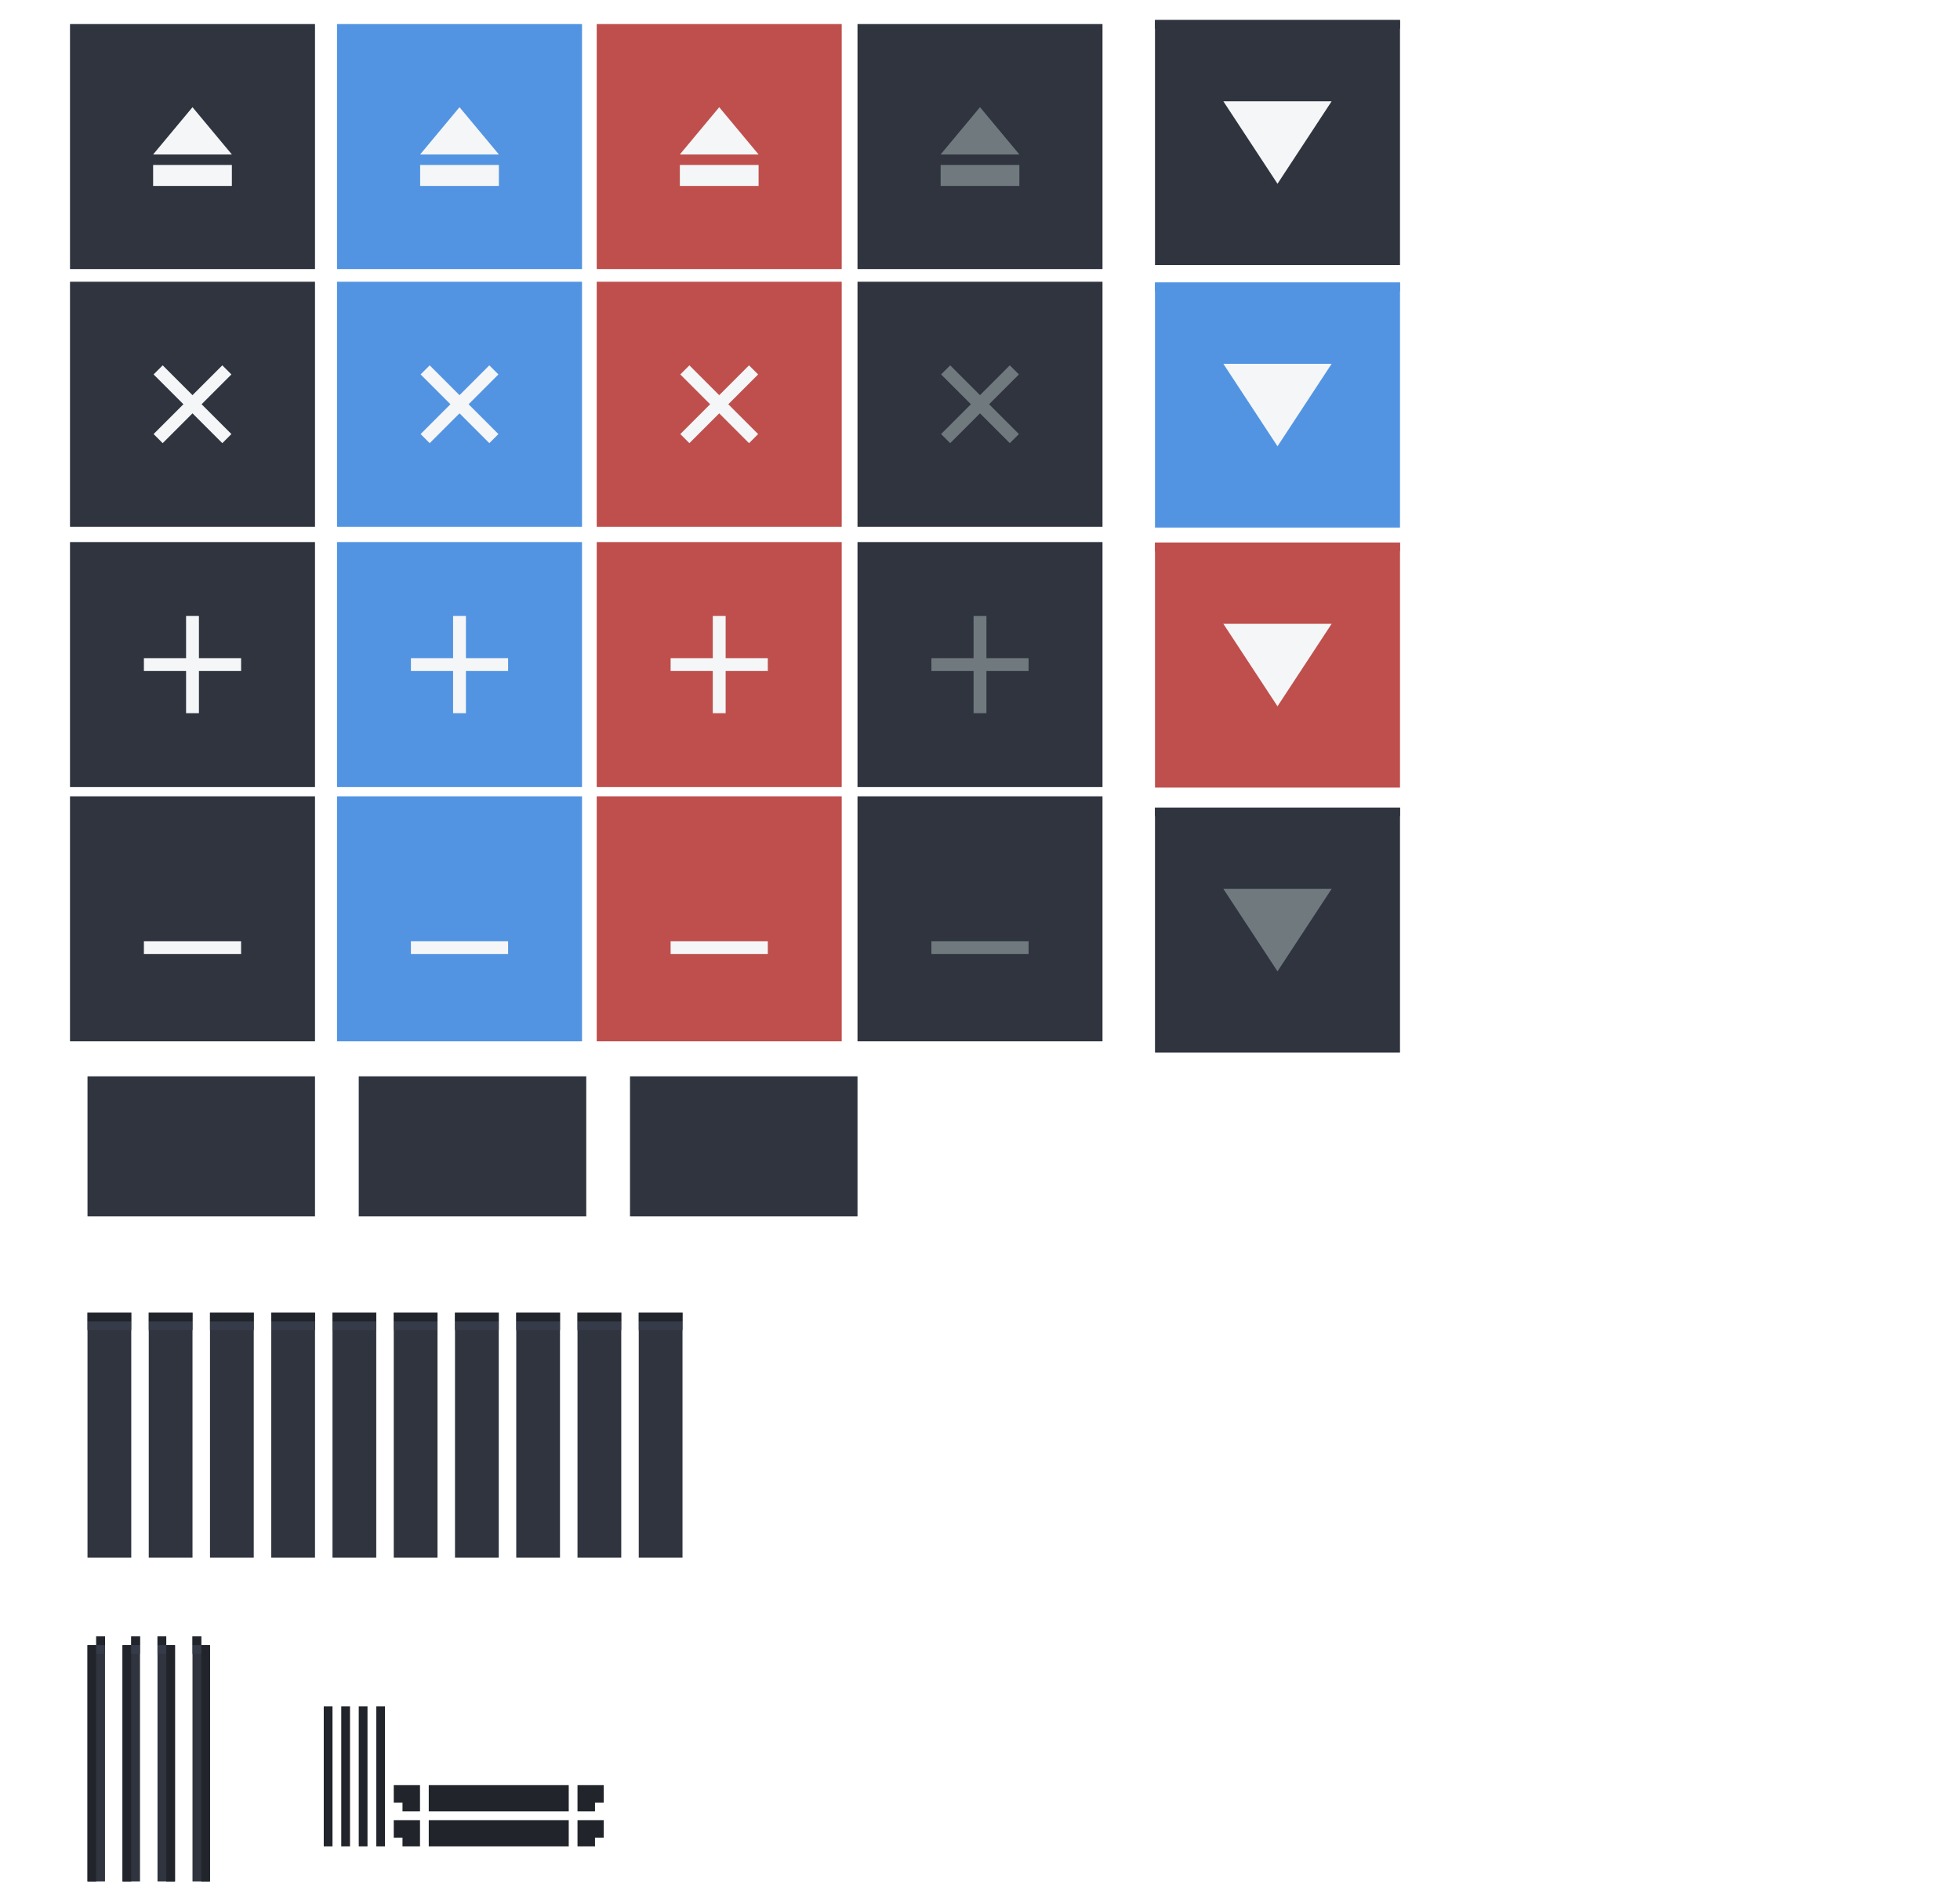
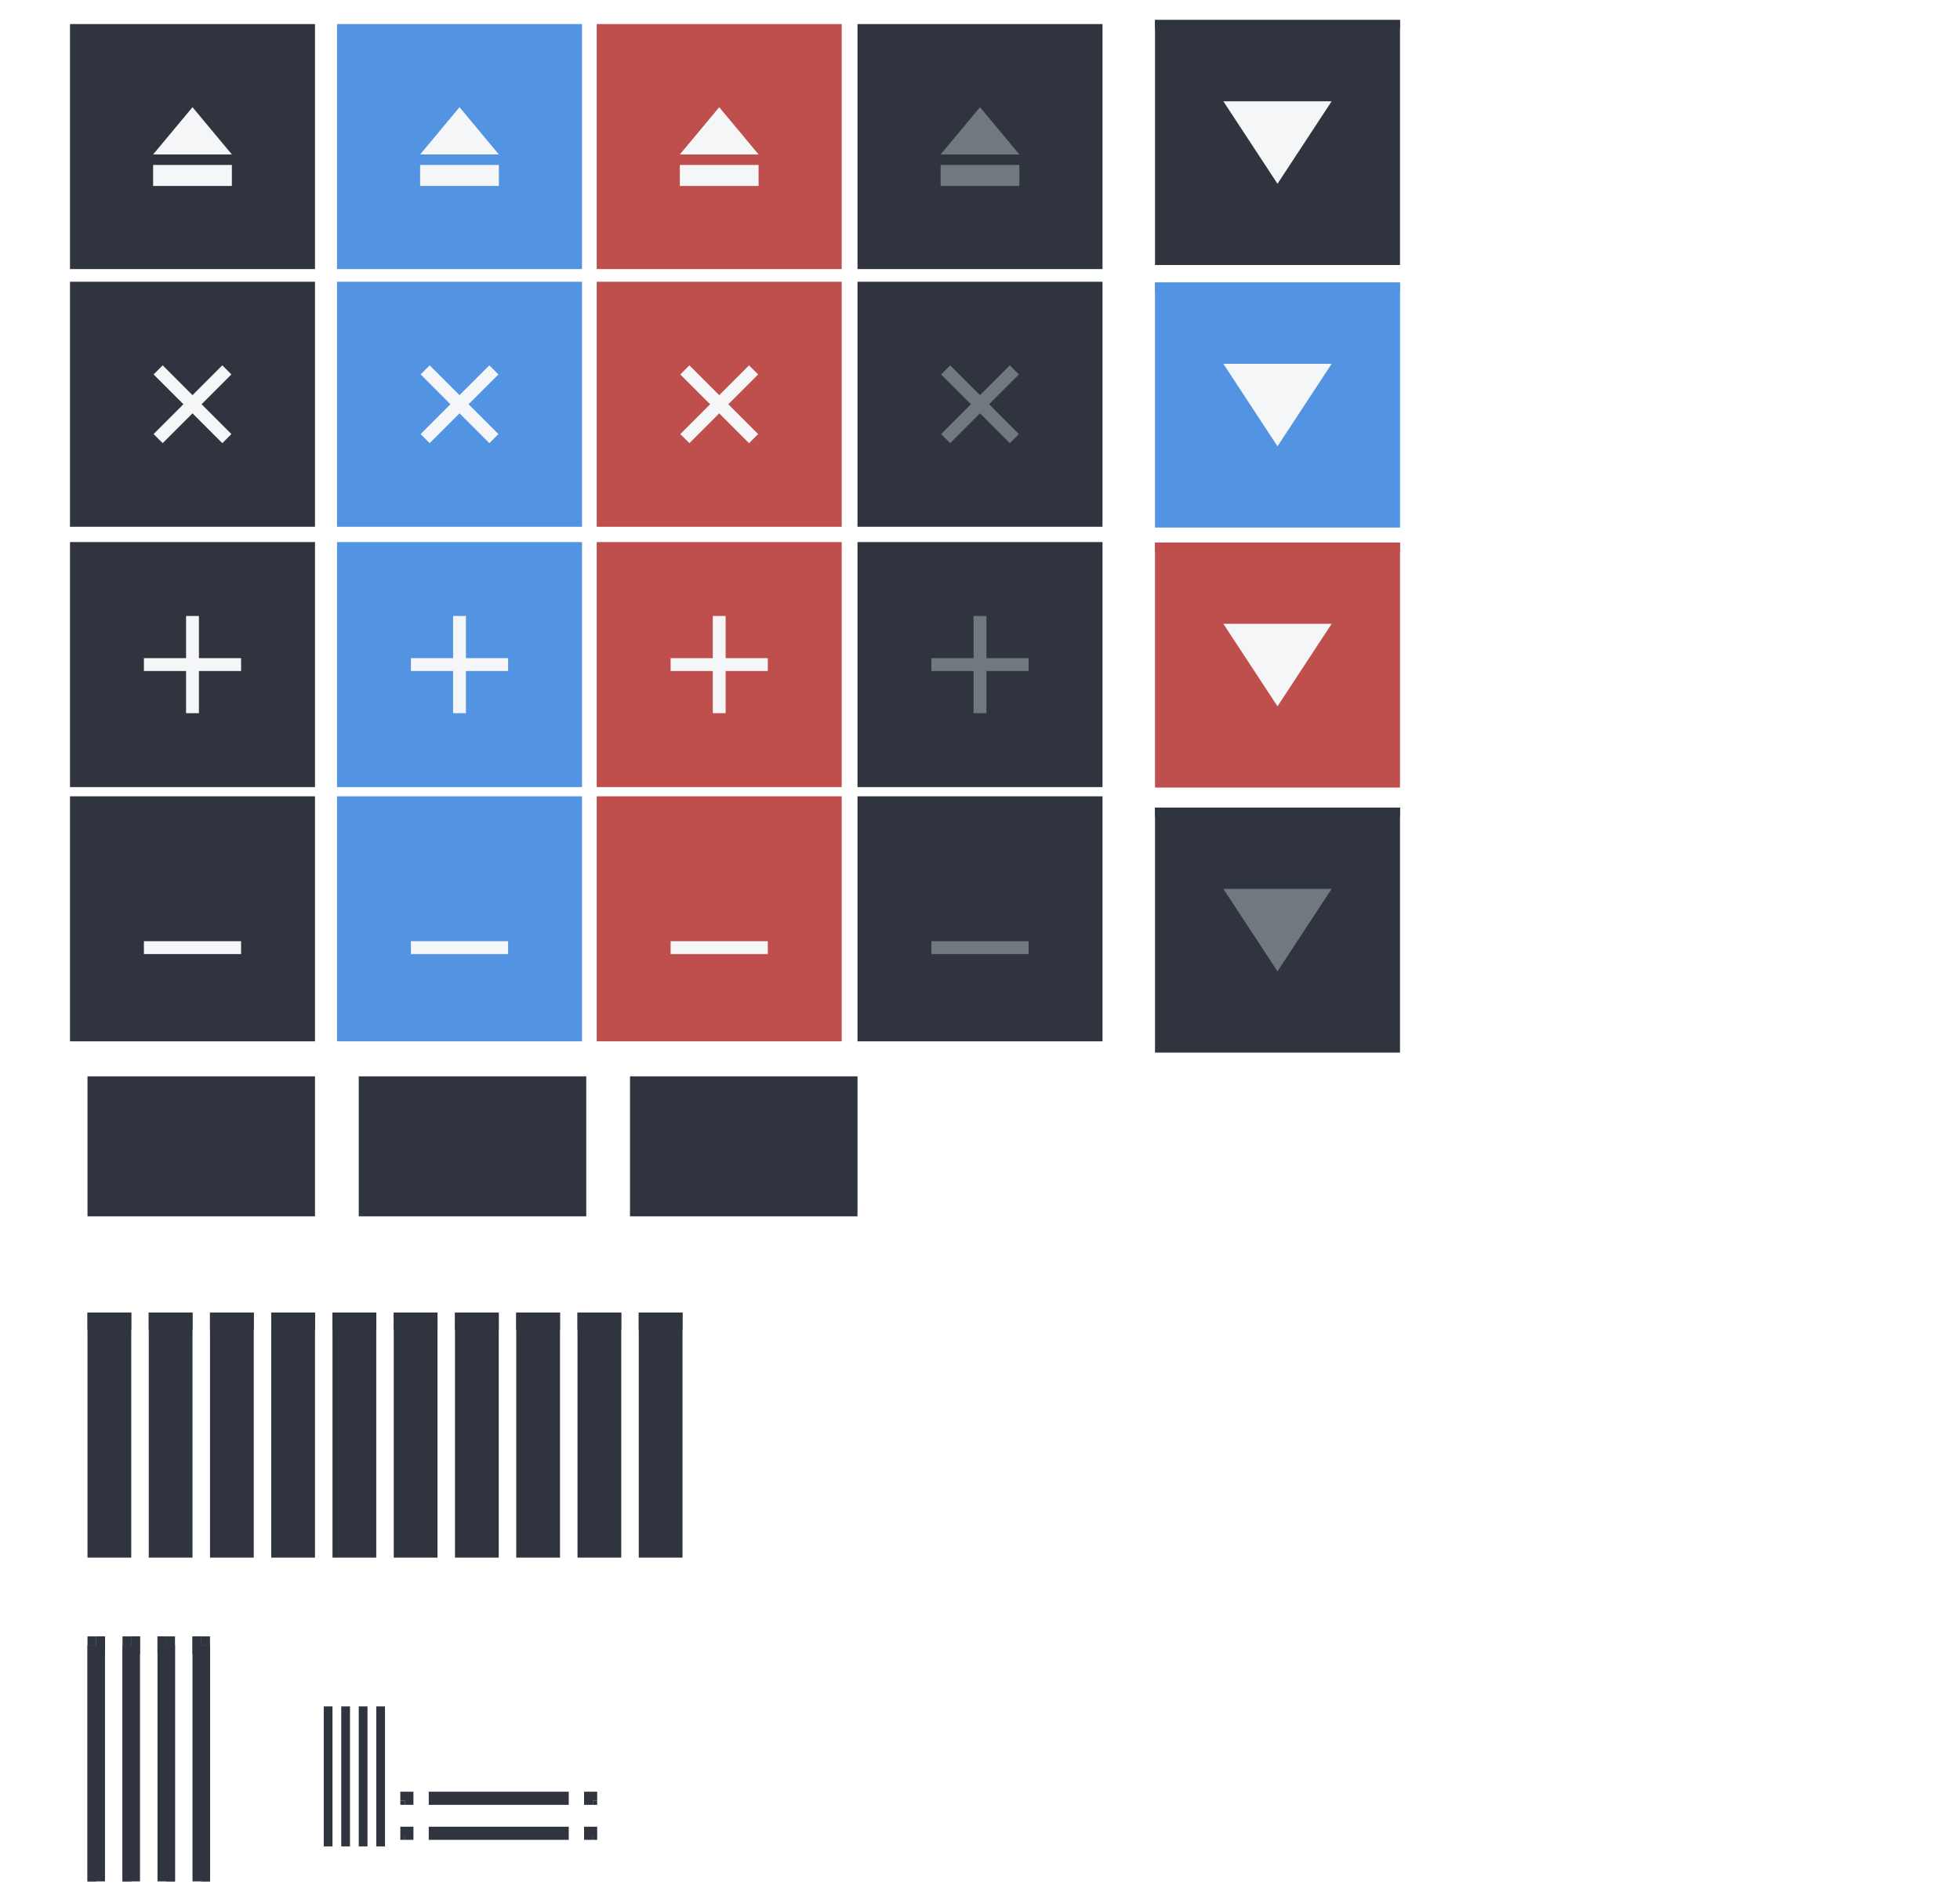
<svg xmlns="http://www.w3.org/2000/svg" xmlns:ns1="http://www.openswatchbook.org/uri/2009/osb" xmlns:xlink="http://www.w3.org/1999/xlink" width="224" height="217" viewBox="0 0 224 217" id="svg2" version="1.1">
  <defs id="defs4">
    <linearGradient id="selected_bg_color" ns1:paint="solid">
      <stop style="stop-color:#5294e2;stop-opacity:1;" offset="0" id="stop4421" />
    </linearGradient>
    <linearGradient id="selected_fg_color" ns1:paint="solid">
      <stop style="stop-color:#ffffffgit;stop-opacity:1;" offset="0" id="stop4416" />
    </linearGradient>
  </defs>
  <g id="layer1" transform="translate(5,-547.3622)">
    <rect style="opacity:1;fill:#2f343f;fill-opacity:1;stroke:none;stroke-width:1;stroke-linecap:butt;stroke-linejoin:round;stroke-miterlimit:4;stroke-dasharray:none;stroke-dashoffset:0;stroke-opacity:1" id="menu-active" width="26" height="16" x="5" y="670.362" />
    <g id="title-1-active" style="opacity:1" transform="matrix(0.1785714,0,0,1,4.107143,140)">
      <rect y="557.362" x="5" height="28" width="28" id="rect5535" style="opacity:1;fill:#2f343f;fill-opacity:1;stroke:none;stroke-width:1;stroke-linecap:butt;stroke-linejoin:round;stroke-miterlimit:4;stroke-dasharray:none;stroke-dashoffset:0;stroke-opacity:1" />
-       <rect y="558.362" x="5" height="1" width="28" id="rect5537" style="opacity:1;fill:#353b48;fill-opacity:1;stroke:none;stroke-width:1;stroke-linecap:butt;stroke-linejoin:round;stroke-miterlimit:4;stroke-dasharray:none;stroke-dashoffset:0;stroke-opacity:1" />
-       <rect y="557.362" x="5" height="1" width="28" id="rect5539" style="opacity:1;fill:#21252b;fill-opacity:1;stroke:none;stroke-width:1;stroke-linecap:butt;stroke-linejoin:round;stroke-miterlimit:4;stroke-dasharray:none;stroke-dashoffset:0;stroke-opacity:1" />
+       <rect y="558.362" x="5" height="1" width="28" id="rect5537" style="opacity:1;fill:#2f343f;fill-opacity:1;stroke:none;stroke-width:1;stroke-linecap:butt;stroke-linejoin:round;stroke-miterlimit:4;stroke-dasharray:none;stroke-dashoffset:0;stroke-opacity:1" />
+       <rect y="557.362" x="5" height="1" width="28" id="rect5539" style="opacity:1;fill:#2f343f;fill-opacity:1;stroke:none;stroke-width:1;stroke-linecap:butt;stroke-linejoin:round;stroke-miterlimit:4;stroke-dasharray:none;stroke-dashoffset:0;stroke-opacity:1" />
    </g>
    <use x="0" y="0" xlink:href="#menu-active" id="menu-inactive" transform="translate(62,-2.26e-5)" width="100%" height="100%" />
    <use x="0" y="0" xlink:href="#menu-active" id="menu-pressed" transform="translate(31,-2.26e-5)" width="100%" height="100%" />
    <use x="0" y="0" xlink:href="#title-1-active" id="title-2-active" transform="translate(7,-2.5999999e-6)" width="100%" height="100%" />
    <use x="0" y="0" xlink:href="#title-1-active" id="title-3-active" transform="translate(14,-2.5999999e-6)" width="100%" height="100%" />
    <use x="0" y="0" xlink:href="#title-1-active" id="title-4-active" transform="translate(21,-2.5999999e-6)" width="100%" height="100%" />
    <use x="0" y="0" xlink:href="#title-1-active" id="title-5-active" transform="translate(28,-2.5999999e-6)" width="100%" height="100%" />
    <use x="0" y="0" xlink:href="#title-1-active" id="title-1-inactive" transform="translate(35,-2.5999999e-6)" width="100%" height="100%" />
    <use x="0" y="0" xlink:href="#title-1-active" id="title-2-inactive" transform="translate(42,-2.5999999e-6)" width="100%" height="100%" />
    <use x="0" y="0" xlink:href="#title-1-active" id="title-3-inactive" transform="translate(49,-2.5999999e-6)" width="100%" height="100%" />
    <use x="0" y="0" xlink:href="#title-1-active" id="title-4-inactive" transform="translate(56,-2.5999999e-6)" width="100%" height="100%" />
    <use x="0" y="0" xlink:href="#title-1-active" id="title-5-inactive" transform="translate(63,-2.5999999e-6)" width="100%" height="100%" />
-     <g id="top-left-active" transform="translate(0,8)">
-       <path id="rect4138-9" transform="translate(0,552.3622)" d="m 6,174 0,1 -1,0 0,27 2,0 0,-28 -1,0 z" style="opacity:1;fill:#2f343f;fill-opacity:1;stroke:none;stroke-width:1;stroke-linecap:butt;stroke-linejoin:round;stroke-miterlimit:4;stroke-dasharray:none;stroke-dashoffset:0;stroke-opacity:1" />
-       <rect y="726.362" x="6" height="1" width="1" id="rect5348" style="opacity:1;fill:#21252b;fill-opacity:1;stroke:none;stroke-width:1;stroke-linecap:butt;stroke-linejoin:round;stroke-miterlimit:4;stroke-dasharray:none;stroke-dashoffset:0;stroke-opacity:1" />
-       <rect style="opacity:1;fill:#21252b;fill-opacity:1;stroke:none;stroke-width:1;stroke-linecap:butt;stroke-linejoin:round;stroke-miterlimit:4;stroke-dasharray:none;stroke-dashoffset:0;stroke-opacity:1" id="rect5512" width="1" height="27" x="5" y="727.362" />
-       <rect style="opacity:1;fill:#353b48;fill-opacity:1;stroke:none;stroke-width:1;stroke-linecap:butt;stroke-linejoin:round;stroke-miterlimit:4;stroke-dasharray:none;stroke-dashoffset:0;stroke-opacity:1" id="rect5514" width="1" height="1" x="6" y="727.362" />
-     </g>
-     <use x="0" y="0" xlink:href="#top-left-active" id="top-left-inactive" transform="translate(4,-2.26e-5)" width="100%" height="100%" />
-     <use x="0" y="0" xlink:href="#top-left-active" id="top-right-active" transform="matrix(-1,0,0,1,20,-2.26e-5)" width="100%" height="100%" />
-     <use x="0" y="0" xlink:href="#top-left-active" id="top-right-inactive" transform="matrix(-1,0,0,1,24,-2.26e-5)" width="100%" height="100%" />
-     <rect style="opacity:1;fill:#21252b;fill-opacity:1;stroke:none;stroke-width:1;stroke-linecap:butt;stroke-linejoin:round;stroke-miterlimit:4;stroke-dasharray:none;stroke-dashoffset:0;stroke-opacity:1" id="right-active" width="1" height="16" x="-37" y="742.362" transform="scale(-1,1)" />
-     <rect style="opacity:1;fill:#21252b;fill-opacity:1;stroke:none;stroke-width:1;stroke-linecap:butt;stroke-linejoin:round;stroke-miterlimit:4;stroke-dasharray:none;stroke-dashoffset:0;stroke-opacity:1" id="right-inactive" width="1" height="16" x="-39" y="742.362" transform="scale(-1,1)" />
-     <rect style="opacity:1;fill:#21252b;fill-opacity:1;stroke:none;stroke-width:1;stroke-linecap:butt;stroke-linejoin:round;stroke-miterlimit:4;stroke-dasharray:none;stroke-dashoffset:0;stroke-opacity:1" id="bottom-inactive" width="3" height="16" x="-758.362" y="-60" transform="matrix(0,-1,-1,0,0,0)" />
-     <rect style="opacity:1;fill:#21252b;fill-opacity:1;stroke:none;stroke-width:1;stroke-linecap:butt;stroke-linejoin:round;stroke-miterlimit:4;stroke-dasharray:none;stroke-dashoffset:0;stroke-opacity:1" id="left-active" width="1" height="16" x="-33" y="742.362" transform="scale(-1,1)" />
-     <rect style="opacity:1;fill:#21252b;fill-opacity:1;stroke:none;stroke-width:1;stroke-linecap:butt;stroke-linejoin:round;stroke-miterlimit:4;stroke-dasharray:none;stroke-dashoffset:0;stroke-opacity:1" id="left-inactive" width="1" height="16" x="-35" y="742.362" transform="scale(-1,1)" />
-     <rect style="opacity:1;fill:#21252b;fill-opacity:1;stroke:none;stroke-width:1;stroke-linecap:butt;stroke-linejoin:round;stroke-miterlimit:4;stroke-dasharray:none;stroke-dashoffset:0;stroke-opacity:1" id="bottom-active" width="3" height="16" x="-754.362" y="-60" transform="matrix(0,-1,-1,0,0,0)" />
-     <path style="opacity:1;fill:#21252b;fill-opacity:1;stroke:none;stroke-width:1;stroke-linecap:butt;stroke-linejoin:round;stroke-miterlimit:4;stroke-dasharray:none;stroke-dashoffset:0;stroke-opacity:1" d="m 40,751.362 0,2 1,0 0,1 2,0 0,-3 -3,0 z" id="bottom-left-active" />
-     <path style="opacity:1;fill:#21252b;fill-opacity:1;stroke:none;stroke-width:1;stroke-linecap:butt;stroke-linejoin:round;stroke-miterlimit:4;stroke-dasharray:none;stroke-dashoffset:0;stroke-opacity:1" d="m 61,751.362 0,3 2,0 0,-1 1,0 0,-2 -3,0 z" id="bottom-right-active" />
-     <path style="opacity:1;fill:#21252b;fill-opacity:1;stroke:none;stroke-width:1;stroke-linecap:butt;stroke-linejoin:round;stroke-miterlimit:4;stroke-dasharray:none;stroke-dashoffset:0;stroke-opacity:1" d="m 61,755.362 0,3 2,0 0,-1 1,0 0,-2 -3,0 z" id="bottom-right-inactive" />
-     <path style="opacity:1;fill:#21252b;fill-opacity:1;stroke:none;stroke-width:1;stroke-linecap:butt;stroke-linejoin:round;stroke-miterlimit:4;stroke-dasharray:none;stroke-dashoffset:0;stroke-opacity:1" d="m 40,755.362 0,2 1,0 0,1 2,0 0,-3 -3,0 z" id="bottom-left-inactive" />
+     <rect style="opacity:1;fill:#2f343f;fill-opacity:1;stroke:none;stroke-width:1;stroke-linecap:butt;stroke-linejoin:round;stroke-miterlimit:4;stroke-dasharray:none;stroke-dashoffset:0;stroke-opacity:1" id="right-active" width="1" height="16" x="-37" y="742.362" transform="scale(-1,1)" />
+     <rect style="opacity:1;fill:#2f343f;fill-opacity:1;stroke:none;stroke-width:1;stroke-linecap:butt;stroke-linejoin:round;stroke-miterlimit:4;stroke-dasharray:none;stroke-dashoffset:0;stroke-opacity:1" id="right-inactive" width="1" height="16" x="-39" y="742.362" transform="scale(-1,1)" />
+     <rect style="opacity:1;fill:#2f343f;fill-opacity:1;stroke:none;stroke-width:1;stroke-linecap:butt;stroke-linejoin:round;stroke-miterlimit:4;stroke-dasharray:none;stroke-dashoffset:0;stroke-opacity:1" id="bottom-inactive" width="1.5" height="16" x="-757.612" y="-60" transform="matrix(0,-1,-1,0,0,0)" />
+     <rect style="opacity:1;fill:#2f343f;fill-opacity:1;stroke:none;stroke-width:1;stroke-linecap:butt;stroke-linejoin:round;stroke-miterlimit:4;stroke-dasharray:none;stroke-dashoffset:0;stroke-opacity:1" id="left-active" width="1" height="16" x="-33" y="742.362" transform="scale(-1,1)" />
+     <rect style="opacity:1;fill:#2f343f;fill-opacity:1;stroke:none;stroke-width:1;stroke-linecap:butt;stroke-linejoin:round;stroke-miterlimit:4;stroke-dasharray:none;stroke-dashoffset:0;stroke-opacity:1" id="left-inactive" width="1" height="16" x="-35" y="742.362" transform="scale(-1,1)" />
+     <rect style="opacity:1;fill:#2f343f;fill-opacity:1;stroke:none;stroke-width:1;stroke-linecap:butt;stroke-linejoin:round;stroke-miterlimit:4;stroke-dasharray:none;stroke-dashoffset:0;stroke-opacity:1" id="bottom-active" width="1.5" height="16" x="-753.612" y="-60" transform="matrix(0,-1,-1,0,0,0)" />
    <g id="shade-active" transform="translate(2,-3.249994)">
      <rect y="553.362" x="1" height="28" width="28" id="rect4138-7-75-8-1-68-6" style="opacity:1;fill:#2f343f;fill-opacity:1;stroke:none;stroke-width:1;stroke-linecap:butt;stroke-linejoin:round;stroke-miterlimit:4;stroke-dasharray:none;stroke-dashoffset:0;stroke-opacity:1" />
      <g transform="translate(-125,-90)" id="g4462">
        <g id="g4466" transform="translate(0,-1.699984)">
          <rect style="opacity:1;fill:#f5f6f7;fill-opacity:1;stroke:none;stroke-width:1;stroke-linecap:butt;stroke-linejoin:round;stroke-miterlimit:4;stroke-dasharray:none;stroke-dashoffset:0;stroke-opacity:1" id="rect5123-1-7-5-6" width="2.4" height="9" x="661.162" y="-144.5" transform="matrix(0,1,-1,0,0,0)" />
          <path id="rect5190-8-2" d="m 140,654.562 4.5,5.4 -9,0 z" style="opacity:1;fill:#f5f6f7;fill-opacity:1;stroke:none;stroke-width:1;stroke-linecap:butt;stroke-linejoin:round;stroke-miterlimit:4;stroke-dasharray:none;stroke-dashoffset:0;stroke-opacity:1" />
        </g>
      </g>
    </g>
    <g id="shade-prelight" transform="translate(3.01559,-3.249994)">
      <rect y="553.362" x="30.5" height="28" width="28" id="rect4138-7-75-8-1-68-6-2" style="opacity:1;fill:#5294e2;fill-opacity:1;stroke:none;stroke-width:1;stroke-linecap:butt;stroke-linejoin:round;stroke-miterlimit:4;stroke-dasharray:none;stroke-dashoffset:0;stroke-opacity:1" />
      <g transform="translate(-120.5,-144.9999)" id="g4743-5-92-7-7">
        <circle style="fill:#5294e2;fill-opacity:1;stroke:none;stroke-opacity:1" id="path4692-5-6-5-0" cx="165" cy="712.362" r="8" />
        <g id="g4724-4-6-3-9" />
      </g>
      <g transform="translate(-95.5,-90)" id="g4462-6">
        <g id="g4466-0" transform="translate(0,-1.699984)">
          <rect style="opacity:1;fill:#f5f6f7;fill-opacity:1;stroke:none;stroke-width:1;stroke-linecap:butt;stroke-linejoin:round;stroke-miterlimit:4;stroke-dasharray:none;stroke-dashoffset:0;stroke-opacity:1" id="rect5123-1-7-5-6-6" width="2.4" height="9" x="661.162" y="-144.5" transform="matrix(0,1,-1,0,0,0)" />
          <path id="rect5190-8-2-2" d="m 140,654.562 4.5,5.4 -9,0 z" style="opacity:1;fill:#f5f6f7;fill-opacity:1;stroke:none;stroke-width:1;stroke-linecap:butt;stroke-linejoin:round;stroke-miterlimit:4;stroke-dasharray:none;stroke-dashoffset:0;stroke-opacity:1" />
        </g>
      </g>
    </g>
    <g id="shade-pressed" transform="translate(2.1961,-3.249994)">
      <rect y="553.362" x="61" height="28" width="28" id="rect4138-7-75-8-1-68-6-2-8" style="opacity:1;fill:#bf4f4d;fill-opacity:1;stroke:none;stroke-width:1;stroke-linecap:butt;stroke-linejoin:round;stroke-miterlimit:4;stroke-dasharray:none;stroke-dashoffset:0;stroke-opacity:1" />
      <g transform="translate(-90,-144.9999)" id="g4743-5-92-7-7-7">
        <circle style="fill:#bf4f4d;fill-opacity:1;stroke:none;stroke-opacity:1" id="path4692-5-6-5-0-9" cx="165" cy="712.362" r="8" />
        <g id="g4724-4-6-3-9-2" />
      </g>
      <g transform="translate(-65,-90)" id="g4462-6-2">
        <g id="g4466-0-3" transform="translate(0,-1.699984)">
          <rect style="opacity:1;fill:#f5f6f7;fill-opacity:1;stroke:none;stroke-width:1;stroke-linecap:butt;stroke-linejoin:round;stroke-miterlimit:4;stroke-dasharray:none;stroke-dashoffset:0;stroke-opacity:1" id="rect5123-1-7-5-6-6-7" width="2.4" height="9" x="661.162" y="-144.5" transform="matrix(0,1,-1,0,0,0)" />
          <path id="rect5190-8-2-2-5" d="m 140,654.562 4.5,5.4 -9,0 z" style="opacity:1;fill:#f5f6f7;fill-opacity:1;stroke:none;stroke-width:1;stroke-linecap:butt;stroke-linejoin:round;stroke-miterlimit:4;stroke-dasharray:none;stroke-dashoffset:0;stroke-opacity:1" />
        </g>
      </g>
    </g>
    <g id="shade-inactive" transform="translate(1.49998,-3.249994)">
      <rect y="553.362" x="91.5" height="28" width="28" id="rect4138-7-75-8-1-68-6-8" style="opacity:1;fill:#2f343f;fill-opacity:1;stroke:none;stroke-width:1;stroke-linecap:butt;stroke-linejoin:round;stroke-miterlimit:4;stroke-dasharray:none;stroke-dashoffset:0;stroke-opacity:1" />
      <g transform="translate(-59.49999,-144.9999)" id="g4743-5-92-7-9">
        <circle style="fill:#2f343f;fill-opacity:1" id="path4692-5-6-5-7" cx="165" cy="712.362" r="8" />
        <g id="g4724-4-6-3-3" />
      </g>
      <g transform="translate(-34.49999,-90)" id="g4462-1">
        <g id="g4466-2" transform="translate(0,-1.699984)">
          <rect style="opacity:1;fill:#707a7e;fill-opacity:1;stroke:none;stroke-width:1;stroke-linecap:butt;stroke-linejoin:round;stroke-miterlimit:4;stroke-dasharray:none;stroke-dashoffset:0;stroke-opacity:1" id="rect5123-1-7-5-6-9" width="2.4" height="9" x="661.162" y="-144.5" transform="matrix(0,1,-1,0,0,0)" />
          <path id="rect5190-8-2-3" d="m 140,654.562 4.5,5.4 -9,0 z" style="opacity:1;fill:#707a7e;fill-opacity:1;stroke:none;stroke-width:1;stroke-linecap:butt;stroke-linejoin:round;stroke-miterlimit:4;stroke-dasharray:none;stroke-dashoffset:0;stroke-opacity:1" />
        </g>
      </g>
    </g>
    <g id="close-active" transform="translate(-131.0394,-59.72159)">
      <g style="fill:#f5f6f7;fill-opacity:1" id="close-active-3" transform="translate(134.0394,54.91814)">
        <rect style="opacity:1;fill:#2f343f;fill-opacity:1;stroke:none;stroke-width:1;stroke-linecap:butt;stroke-linejoin:round;stroke-miterlimit:4;stroke-dasharray:none;stroke-dashoffset:0;stroke-opacity:1" id="rect4138-7-75-8-94-6" width="28" height="28" x="2.5097657e-07" y="584.362" />
      </g>
      <g transform="translate(-21.96059,0.9180937)" id="g5201">
        <rect style="fill:#f5f6f7;fill-opacity:1;stroke:none" id="rect5181" width="11.108" height="1.469" x="575.944" y="340.347" transform="matrix(0.7071068,0.7071068,-0.7071068,0.7071068,0,0)" />
        <rect style="fill:#f5f6f7;fill-opacity:1;stroke:none" id="rect5181-5" width="11.108" height="1.469" x="335.528" y="-582.232" transform="matrix(-0.7071068,0.7071068,-0.7071068,-0.7071068,0,0)" />
      </g>
    </g>
    <g id="maximize-active" transform="translate(-161.0394,-29.97201)">
      <rect style="opacity:1;fill:#2f343f;fill-opacity:1;stroke:none;stroke-width:1;stroke-linecap:butt;stroke-linejoin:round;stroke-miterlimit:4;stroke-dasharray:none;stroke-dashoffset:0;stroke-opacity:1" id="rect4138-7-75-8-94-6-2" width="28" height="28" x="164.039" y="639.28" />
      <rect transform="matrix(0,1,-1,0,0,0)" y="-178.774" x="647.726" height="1.469" width="11.108" id="rect5181-7" style="fill:#f5f6f7;fill-opacity:1;stroke:none" />
      <rect transform="scale(-1,-1)" y="-654.015" x="-183.593" height="1.469" width="11.108" id="rect5181-5-9" style="fill:#f5f6f7;fill-opacity:1;stroke:none" />
    </g>
    <g id="hide-active" transform="translate(-189.9606,-0.9180836)">
      <g style="fill:#f5f6f7;fill-opacity:1" id="close-active-3-7" transform="translate(192.9606,54.91812)">
        <rect style="opacity:1;fill:#2f343f;fill-opacity:1;stroke:none;stroke-width:1;stroke-linecap:butt;stroke-linejoin:round;stroke-miterlimit:4;stroke-dasharray:none;stroke-dashoffset:0;stroke-opacity:1" id="rect4138-7-75-8-94-6-0" width="28" height="28" x="2.5097657e-07" y="584.362" />
      </g>
      <rect transform="scale(-1,-1)" y="-657.308" x="-212.514" height="1.469" width="11.108" id="rect5181-5-0" style="fill:#f5f6f7;fill-opacity:1;stroke:none" />
    </g>
    <g id="close-prelight" transform="translate(-100.5238,-59.72159)">
      <g style="fill:#f5f6f7;fill-opacity:1" id="close-pressed-3-3" transform="translate(134.0394,54.91814)">
        <rect style="opacity:1;fill:#5294e2;fill-opacity:1;stroke:none;stroke-width:1;stroke-linecap:butt;stroke-linejoin:round;stroke-miterlimit:4;stroke-dasharray:none;stroke-dashoffset:0;stroke-opacity:1" id="rect4138-7-75-8-94-6-7" width="28" height="28" x="2.5097657e-07" y="584.362" />
      </g>
      <g transform="translate(-21.96059,0.9180937)" id="g5201-5">
        <rect style="fill:#f5f6f7;fill-opacity:1;stroke:none" id="rect5181-9" width="11.108" height="1.469" x="575.944" y="340.347" transform="matrix(0.7071068,0.7071068,-0.7071068,0.7071068,0,0)" />
        <rect style="fill:#f5f6f7;fill-opacity:1;stroke:none" id="rect5181-5-2" width="11.108" height="1.469" x="335.528" y="-582.232" transform="matrix(-0.7071068,0.7071068,-0.7071068,-0.7071068,0,0)" />
      </g>
    </g>
    <g id="maximize-prelight" transform="translate(-130.5238,-29.97201)">
      <rect style="opacity:1;fill:#5294e2;fill-opacity:1;stroke:none;stroke-width:1;stroke-linecap:butt;stroke-linejoin:round;stroke-miterlimit:4;stroke-dasharray:none;stroke-dashoffset:0;stroke-opacity:1" id="rect4138-7-75-8-94-6-2-8" width="28" height="28" x="164.039" y="639.28" />
      <rect transform="matrix(0,1,-1,0,0,0)" y="-178.774" x="647.726" height="1.469" width="11.108" id="rect5181-7-9" style="fill:#f5f6f7;fill-opacity:1;stroke:none" />
      <rect transform="scale(-1,-1)" y="-654.015" x="-183.593" height="1.469" width="11.108" id="rect5181-5-9-7" style="fill:#f5f6f7;fill-opacity:1;stroke:none" />
    </g>
    <g id="hide-prelight" transform="translate(-159.445,-0.9180836)">
      <g style="fill:#f5f6f7;fill-opacity:1" id="close-pressed-3-7-6" transform="translate(192.9606,54.91812)">
        <rect style="opacity:1;fill:#5294e2;fill-opacity:1;stroke:none;stroke-width:1;stroke-linecap:butt;stroke-linejoin:round;stroke-miterlimit:4;stroke-dasharray:none;stroke-dashoffset:0;stroke-opacity:1" id="rect4138-7-75-8-94-6-0-1" width="28" height="28" x="2.5097657e-07" y="584.362" />
      </g>
      <rect transform="scale(-1,-1)" y="-657.308" x="-212.514" height="1.469" width="11.108" id="rect5181-5-0-2" style="fill:#f5f6f7;fill-opacity:1;stroke:none" />
    </g>
    <g id="close-pressed" transform="translate(-70.84331,-59.72159)">
      <g style="fill:#f5f6f7;fill-opacity:1" id="close-prelight-3-3-3" transform="translate(134.0394,54.91814)">
        <rect style="opacity:1;fill:#bf4f4d;fill-opacity:1;stroke:none;stroke-width:1;stroke-linecap:butt;stroke-linejoin:round;stroke-miterlimit:4;stroke-dasharray:none;stroke-dashoffset:0;stroke-opacity:1" id="rect4138-7-75-8-94-6-7-1" width="28" height="28" x="2.5097657e-07" y="584.362" />
      </g>
      <g transform="translate(-21.96059,0.9180937)" id="g5201-5-9">
        <rect style="fill:#f5f6f7;fill-opacity:1;stroke:none" id="rect5181-9-4" width="11.108" height="1.469" x="575.944" y="340.347" transform="matrix(0.7071068,0.7071068,-0.7071068,0.7071068,0,0)" />
        <rect style="fill:#f5f6f7;fill-opacity:1;stroke:none" id="rect5181-5-2-7" width="11.108" height="1.469" x="335.528" y="-582.232" transform="matrix(-0.7071068,0.7071068,-0.7071068,-0.7071068,0,0)" />
      </g>
    </g>
    <g id="maximize-pressed" transform="translate(-100.8433,-29.97201)">
      <rect style="opacity:1;fill:#bf4f4d;fill-opacity:1;stroke:none;stroke-width:1;stroke-linecap:butt;stroke-linejoin:round;stroke-miterlimit:4;stroke-dasharray:none;stroke-dashoffset:0;stroke-opacity:1" id="rect4138-7-75-8-94-6-2-8-4" width="28" height="28" x="164.039" y="639.28" />
      <rect transform="matrix(0,1,-1,0,0,0)" y="-178.774" x="647.726" height="1.469" width="11.108" id="rect5181-7-9-5" style="fill:#f5f6f7;fill-opacity:1;stroke:none" />
      <rect transform="scale(-1,-1)" y="-654.015" x="-183.593" height="1.469" width="11.108" id="rect5181-5-9-7-0" style="fill:#f5f6f7;fill-opacity:1;stroke:none" />
    </g>
    <g id="hide-pressed" transform="translate(-129.7645,-0.9180836)">
      <g style="fill:#f5f6f7;fill-opacity:1" id="close-prelight-3-7-6-6" transform="translate(192.9606,54.91812)">
        <rect style="opacity:1;fill:#bf4f4d;fill-opacity:1;stroke:none;stroke-width:1;stroke-linecap:butt;stroke-linejoin:round;stroke-miterlimit:4;stroke-dasharray:none;stroke-dashoffset:0;stroke-opacity:1" id="rect4138-7-75-8-94-6-0-1-1" width="28" height="28" x="2.5097657e-07" y="584.362" />
      </g>
      <rect transform="scale(-1,-1)" y="-657.308" x="-212.514" height="1.469" width="11.108" id="rect5181-5-0-2-0" style="fill:#f5f6f7;fill-opacity:1;stroke:none" />
    </g>
    <g id="close-inactive" transform="translate(-41.03941,-59.72159)">
      <g style="fill:#f5f6f7;fill-opacity:1" id="close-inactive-3-32" transform="translate(134.0394,54.91814)">
        <rect style="opacity:1;fill:#2f343f;fill-opacity:1;stroke:none;stroke-width:1;stroke-linecap:butt;stroke-linejoin:round;stroke-miterlimit:4;stroke-dasharray:none;stroke-dashoffset:0;stroke-opacity:1" id="rect4138-7-75-8-94-6-06" width="28" height="28" x="2.5097657e-07" y="584.362" />
      </g>
      <g transform="translate(-21.96059,0.9180937)" id="g5201-1">
        <rect style="fill:#707a7e;fill-opacity:1;stroke:none" id="rect5181-55" width="11.108" height="1.469" x="575.944" y="340.347" transform="matrix(0.7071068,0.7071068,-0.7071068,0.7071068,0,0)" />
        <rect style="fill:#707a7e;fill-opacity:1;stroke:none" id="rect5181-5-4" width="11.108" height="1.469" x="335.528" y="-582.232" transform="matrix(-0.7071068,0.7071068,-0.7071068,-0.7071068,0,0)" />
      </g>
    </g>
    <g id="maximize-inactive" transform="translate(-71.03942,-29.97201)">
      <rect style="opacity:1;fill:#2f343f;fill-opacity:1;stroke:none;stroke-width:1;stroke-linecap:butt;stroke-linejoin:round;stroke-miterlimit:4;stroke-dasharray:none;stroke-dashoffset:0;stroke-opacity:1" id="rect4138-7-75-8-94-6-2-6" width="28" height="28" x="164.039" y="639.28" />
      <rect transform="matrix(0,1,-1,0,0,0)" y="-178.774" x="647.726" height="1.469" width="11.108" id="rect5181-7-5" style="fill:#707a7e;fill-opacity:1;stroke:none" />
      <rect transform="scale(-1,-1)" y="-654.015" x="-183.593" height="1.469" width="11.108" id="rect5181-5-9-6" style="fill:#707a7e;fill-opacity:1;stroke:none" />
    </g>
    <g id="hide-inactive" transform="translate(-99.96059,-0.9180836)">
      <g style="fill:#f5f6f7;fill-opacity:1" id="close-inactive-3-7-7" transform="translate(192.9606,54.91812)">
        <rect style="opacity:1;fill:#2f343f;fill-opacity:1;stroke:none;stroke-width:1;stroke-linecap:butt;stroke-linejoin:round;stroke-miterlimit:4;stroke-dasharray:none;stroke-dashoffset:0;stroke-opacity:1" id="rect4138-7-75-8-94-6-0-4" width="28" height="28" x="2.5097657e-07" y="584.362" />
      </g>
      <rect transform="scale(-1,-1)" y="-657.308" x="-212.514" height="1.469" width="11.108" id="rect5181-5-0-5" style="fill:#707a7e;fill-opacity:1;stroke:none" />
    </g>
    <g id="stick-active" transform="translate(-1,-6.962544)">
      <g transform="translate(123,-0.749985)" style="opacity:1" id="use4220-9">
        <rect style="opacity:1;fill:#2f343f;fill-opacity:1;stroke:none;stroke-width:1;stroke-linecap:butt;stroke-linejoin:round;stroke-miterlimit:4;stroke-dasharray:none;stroke-dashoffset:0;stroke-opacity:1" id="rect4557-2" width="28" height="28" x="5" y="557.362" />
        <rect style="opacity:1;fill:#2f343f;fill-opacity:1;stroke:none;stroke-width:1;stroke-linecap:butt;stroke-linejoin:round;stroke-miterlimit:4;stroke-dasharray:none;stroke-dashoffset:0;stroke-opacity:1" id="rect4559-2" width="28" height="1" x="5" y="557.362" />
      </g>
      <path style="opacity:1;fill:#f5f6f7;fill-opacity:1;stroke:none;stroke-width:1;stroke-linecap:butt;stroke-linejoin:round;stroke-miterlimit:4;stroke-dasharray:none;stroke-dashoffset:0;stroke-opacity:1" d="m 142,575.325 -6.188,-9.425 12.375,0 z" id="rect5190-8-2-4" />
    </g>
    <g id="stick-pressed" transform="translate(-30,23.03746)">
      <g transform="translate(152,-0.749985)" style="opacity:1" id="use4220-9-4">
        <rect style="opacity:1;fill:#5294e2;fill-opacity:1;stroke:none;stroke-width:1;stroke-linecap:butt;stroke-linejoin:round;stroke-miterlimit:4;stroke-dasharray:none;stroke-dashoffset:0;stroke-opacity:1" id="rect4557-2-7" width="28" height="28" x="5" y="557.362" />
        <rect style="opacity:1;fill:#5294e2;fill-opacity:1;stroke:none;stroke-width:1;stroke-linecap:butt;stroke-linejoin:round;stroke-miterlimit:4;stroke-dasharray:none;stroke-dashoffset:0;stroke-opacity:1" id="rect4559-2-2" width="28" height="1" x="5" y="557.362" />
      </g>
      <path id="rect5190-8-2-4-7" d="m 171,575.325 -6.188,-9.425 12.375,0 z" style="opacity:1;fill:#f5f6f7;fill-opacity:1;stroke:none;stroke-width:1;stroke-linecap:butt;stroke-linejoin:round;stroke-miterlimit:4;stroke-dasharray:none;stroke-dashoffset:0;stroke-opacity:1" />
    </g>
    <g id="stick-inactive" transform="translate(-62.99999,83.03745)" style="fill:#bf4f4d;fill-opacity:1">
      <g transform="translate(185,-0.749985)" style="opacity:1;fill:#bf4f4d;fill-opacity:1" id="use4220-9-4-0">
        <rect style="opacity:1;fill:#2f343f;fill-opacity:1;stroke:none;stroke-width:1;stroke-linecap:butt;stroke-linejoin:round;stroke-miterlimit:4;stroke-dasharray:none;stroke-dashoffset:0;stroke-opacity:1" id="rect4557-2-7-0" width="28" height="28" x="5" y="557.362" />
        <rect style="opacity:1;fill:#2f343f;fill-opacity:1;stroke:none;stroke-width:1;stroke-linecap:butt;stroke-linejoin:round;stroke-miterlimit:4;stroke-dasharray:none;stroke-dashoffset:0;stroke-opacity:1" id="rect4559-2-2-4" width="28" height="1" x="5" y="557.362" />
      </g>
      <path id="rect5190-8-2-4-4" d="m 204,575.325 -6.188,-9.425 12.375,0 z" style="opacity:1;fill:#707a7e;fill-opacity:1;stroke:none;stroke-width:1;stroke-linecap:butt;stroke-linejoin:round;stroke-miterlimit:4;stroke-dasharray:none;stroke-dashoffset:0;stroke-opacity:1" />
    </g>
    <g transform="translate(-30,52.74996)" id="stick-prelight">
      <g transform="translate(152,-0.749985)" style="opacity:1" id="use4220-9-4-3">
        <rect style="opacity:1;fill:#bf4f4d;fill-opacity:1;stroke:none;stroke-width:1;stroke-linecap:butt;stroke-linejoin:round;stroke-miterlimit:4;stroke-dasharray:none;stroke-dashoffset:0;stroke-opacity:1" id="rect4557-2-7-07" width="28" height="28" x="5" y="557.362" />
        <rect style="opacity:1;fill:#bf4f4d;fill-opacity:1;stroke:none;stroke-width:1;stroke-linecap:butt;stroke-linejoin:round;stroke-miterlimit:4;stroke-dasharray:none;stroke-dashoffset:0;stroke-opacity:1" id="rect4559-2-2-8" width="28" height="1" x="5" y="557.362" />
      </g>
      <path id="rect5190-8-2-4-7-6" d="m 171,575.325 -6.188,-9.425 12.375,0 z" style="opacity:1;fill:#f5f6f7;fill-opacity:1;stroke:none;stroke-width:1;stroke-linecap:butt;stroke-linejoin:round;stroke-miterlimit:4;stroke-dasharray:none;stroke-dashoffset:0;stroke-opacity:1" />
    </g>
+     <g id="top-left-active">
+       <path id="rect4138-9" d="m 6,734.362 0,1 -1,0 0,27 2,0 0,-28 -1,0 z" style="opacity:1;fill:#2f343f;fill-opacity:1;stroke:none;stroke-width:1;stroke-linecap:butt;stroke-linejoin:round;stroke-miterlimit:4;stroke-dasharray:none;stroke-dashoffset:0;stroke-opacity:1" />
+       <rect y="734.362" x="6" height="1" width="1" id="rect5348" style="opacity:1;fill:#2f343f;fill-opacity:1;stroke:none;stroke-width:1;stroke-linecap:butt;stroke-linejoin:round;stroke-miterlimit:4;stroke-dasharray:none;stroke-dashoffset:0;stroke-opacity:1" />
+       <rect style="opacity:1;fill:#2f343f;fill-opacity:1;stroke:none;stroke-width:1;stroke-linecap:butt;stroke-linejoin:round;stroke-miterlimit:4;stroke-dasharray:none;stroke-dashoffset:0;stroke-opacity:1" id="rect5512" width="1" height="27" x="5" y="735.362" />
+       <rect style="opacity:1;fill:#2f343f;fill-opacity:1;stroke:none;stroke-width:1;stroke-linecap:butt;stroke-linejoin:round;stroke-miterlimit:4;stroke-dasharray:none;stroke-dashoffset:0;stroke-opacity:1" id="rect5514" width="1" height="1" x="6" y="735.362" />
+       <rect y="734.362" x="5" height="1" width="1" id="rect5348-3" style="opacity:1;fill:#2f343f;fill-opacity:1;stroke:none;stroke-width:1;stroke-linecap:butt;stroke-linejoin:round;stroke-miterlimit:4;stroke-dasharray:none;stroke-dashoffset:0;stroke-opacity:1" />
+     </g>
+     <g id="top-left-inactive">
+       <g id="top-left-inactive2" transform="translate(4,7.999977)">
+         <path id="path4283" transform="translate(0,552.3622)" d="m 6,174 0,1 -1,0 0,27 2,0 0,-28 -1,0 z" style="opacity:1;fill:#2f343f;fill-opacity:1;stroke:none;stroke-width:1;stroke-linecap:butt;stroke-linejoin:round;stroke-miterlimit:4;stroke-dasharray:none;stroke-dashoffset:0;stroke-opacity:1" />
+         <rect y="726.362" x="6" height="1" width="1" id="rect4285" style="opacity:1;fill:#2f343f;fill-opacity:1;stroke:none;stroke-width:1;stroke-linecap:butt;stroke-linejoin:round;stroke-miterlimit:4;stroke-dasharray:none;stroke-dashoffset:0;stroke-opacity:1" />
+         <rect style="opacity:1;fill:#2f343f;fill-opacity:1;stroke:none;stroke-width:1;stroke-linecap:butt;stroke-linejoin:round;stroke-miterlimit:4;stroke-dasharray:none;stroke-dashoffset:0;stroke-opacity:1" id="rect4287" width="1" height="27" x="5" y="727.362" />
+         <rect style="opacity:1;fill:#2f343f;fill-opacity:1;stroke:none;stroke-width:1;stroke-linecap:butt;stroke-linejoin:round;stroke-miterlimit:4;stroke-dasharray:none;stroke-dashoffset:0;stroke-opacity:1" id="rect4289" width="1" height="1" x="6" y="727.362" />
+       </g>
+       <rect y="734.362" x="9" height="1" width="1" id="rect5348-6" style="opacity:1;fill:#2f343f;fill-opacity:1;stroke:none;stroke-width:1;stroke-linecap:butt;stroke-linejoin:round;stroke-miterlimit:4;stroke-dasharray:none;stroke-dashoffset:0;stroke-opacity:1" />
+     </g>
+     <g id="top-right-active">
+       <g id="top-right-active3" transform="matrix(-1,0,0,1,20,7.999977)">
+         <path id="path4293" transform="translate(0,552.3622)" d="m 6,174 0,1 -1,0 0,27 2,0 0,-28 -1,0 z" style="opacity:1;fill:#2f343f;fill-opacity:1;stroke:none;stroke-width:1;stroke-linecap:butt;stroke-linejoin:round;stroke-miterlimit:4;stroke-dasharray:none;stroke-dashoffset:0;stroke-opacity:1" />
+         <rect y="726.362" x="6" height="1" width="1" id="rect4295" style="opacity:1;fill:#2f343f;fill-opacity:1;stroke:none;stroke-width:1;stroke-linecap:butt;stroke-linejoin:round;stroke-miterlimit:4;stroke-dasharray:none;stroke-dashoffset:0;stroke-opacity:1" />
+         <rect style="opacity:1;fill:#2f343f;fill-opacity:1;stroke:none;stroke-width:1;stroke-linecap:butt;stroke-linejoin:round;stroke-miterlimit:4;stroke-dasharray:none;stroke-dashoffset:0;stroke-opacity:1" id="rect4297" width="1" height="27" x="5" y="727.362" />
+         <rect style="opacity:1;fill:#2f343f;fill-opacity:1;stroke:none;stroke-width:1;stroke-linecap:butt;stroke-linejoin:round;stroke-miterlimit:4;stroke-dasharray:none;stroke-dashoffset:0;stroke-opacity:1" id="rect4299" width="1" height="1" x="6" y="727.362" />
+       </g>
+       <rect y="734.362" x="14" height="1" width="1" id="rect5348-7" style="opacity:1;fill:#2f343f;fill-opacity:1;stroke:none;stroke-width:1;stroke-linecap:butt;stroke-linejoin:round;stroke-miterlimit:4;stroke-dasharray:none;stroke-dashoffset:0;stroke-opacity:1" />
+     </g>
+     <g id="top-right-inactive">
+       <g id="top-right-inactive4" transform="matrix(-1,0,0,1,24,7.999977)">
+         <path id="path4303" transform="translate(0,552.3622)" d="m 6,174 0,1 -1,0 0,27 2,0 0,-28 -1,0 z" style="opacity:1;fill:#2f343f;fill-opacity:1;stroke:none;stroke-width:1;stroke-linecap:butt;stroke-linejoin:round;stroke-miterlimit:4;stroke-dasharray:none;stroke-dashoffset:0;stroke-opacity:1" />
+         <rect y="726.362" x="6" height="1" width="1" id="rect4305" style="opacity:1;fill:#2f343f;fill-opacity:1;stroke:none;stroke-width:1;stroke-linecap:butt;stroke-linejoin:round;stroke-miterlimit:4;stroke-dasharray:none;stroke-dashoffset:0;stroke-opacity:1" />
+         <rect style="opacity:1;fill:#2f343f;fill-opacity:1;stroke:none;stroke-width:1;stroke-linecap:butt;stroke-linejoin:round;stroke-miterlimit:4;stroke-dasharray:none;stroke-dashoffset:0;stroke-opacity:1" id="rect4307" width="1" height="27" x="5" y="727.362" />
+         <rect style="opacity:1;fill:#2f343f;fill-opacity:1;stroke:none;stroke-width:1;stroke-linecap:butt;stroke-linejoin:round;stroke-miterlimit:4;stroke-dasharray:none;stroke-dashoffset:0;stroke-opacity:1" id="rect4309" width="1" height="1" x="6" y="727.362" />
+       </g>
+       <rect y="734.362" x="18" height="1" width="1" id="rect5348-5" style="opacity:1;fill:#2f343f;fill-opacity:1;stroke:none;stroke-width:1;stroke-linecap:butt;stroke-linejoin:round;stroke-miterlimit:4;stroke-dasharray:none;stroke-dashoffset:0;stroke-opacity:1" />
+     </g>
+     <g id="bottom-left-inactive">
+       <path id="bottom-left-inactive1" d="m 40.75,756.112 0,1 0.5,0 0,0.5 1,0 0,-1.5 -1.5,0 z" style="opacity:1;fill:#2f343f;fill-opacity:1;stroke:none;stroke-width:1;stroke-linecap:butt;stroke-linejoin:round;stroke-miterlimit:4;stroke-dasharray:none;stroke-dashoffset:0;stroke-opacity:1" />
+       <rect y="757.112" x="40.75" height="0.5" width="0.5" id="rect4381" style="fill:#2f343f;fill-opacity:1;stroke:none" />
+     </g>
+     <g id="bottom-left-active">
+       <path id="bottom-left-active1" d="m 40.75,752.112 0,1 0.5,0 0,0.5 1,0 0,-1.5 -1.5,0 z" style="opacity:1;fill:#2f343f;fill-opacity:1;stroke:none;stroke-width:1;stroke-linecap:butt;stroke-linejoin:round;stroke-miterlimit:4;stroke-dasharray:none;stroke-dashoffset:0;stroke-opacity:1" />
+       <rect y="753.112" x="40.75" height="0.5" width="0.5" id="rect4381-4" style="fill:#2f343f;fill-opacity:1;stroke:none" />
+     </g>
+     <g id="bottom-right-active">
+       <path id="bottom-right-active1" d="m 61.75,752.112 0,1.5 1,0 0,-0.5 0.5,0 0,-1 -1.5,0 z" style="opacity:1;fill:#2f343f;fill-opacity:1;stroke:none;stroke-width:1;stroke-linecap:butt;stroke-linejoin:round;stroke-miterlimit:4;stroke-dasharray:none;stroke-dashoffset:0;stroke-opacity:1" />
+       <rect y="753.112" x="62.75" height="0.5" width="0.5" id="rect4381-8" style="fill:#2f343f;fill-opacity:1;stroke:none" />
+     </g>
+     <g id="bottom-right-inactive">
+       <path id="bottom-right-inactive1" d="m 61.75,756.112 0,1.5 1,0 0,-0.5 0.5,0 0,-1 -1.5,0 z" style="opacity:1;fill:#2f343f;fill-opacity:1;stroke:none;stroke-width:1;stroke-linecap:butt;stroke-linejoin:round;stroke-miterlimit:4;stroke-dasharray:none;stroke-dashoffset:0;stroke-opacity:1" />
+       <rect y="757.112" x="62.75" height="0.5" width="0.5" id="rect4381-1" style="fill:#2f343f;fill-opacity:1;stroke:none" />
+     </g>
  </g>
</svg>
